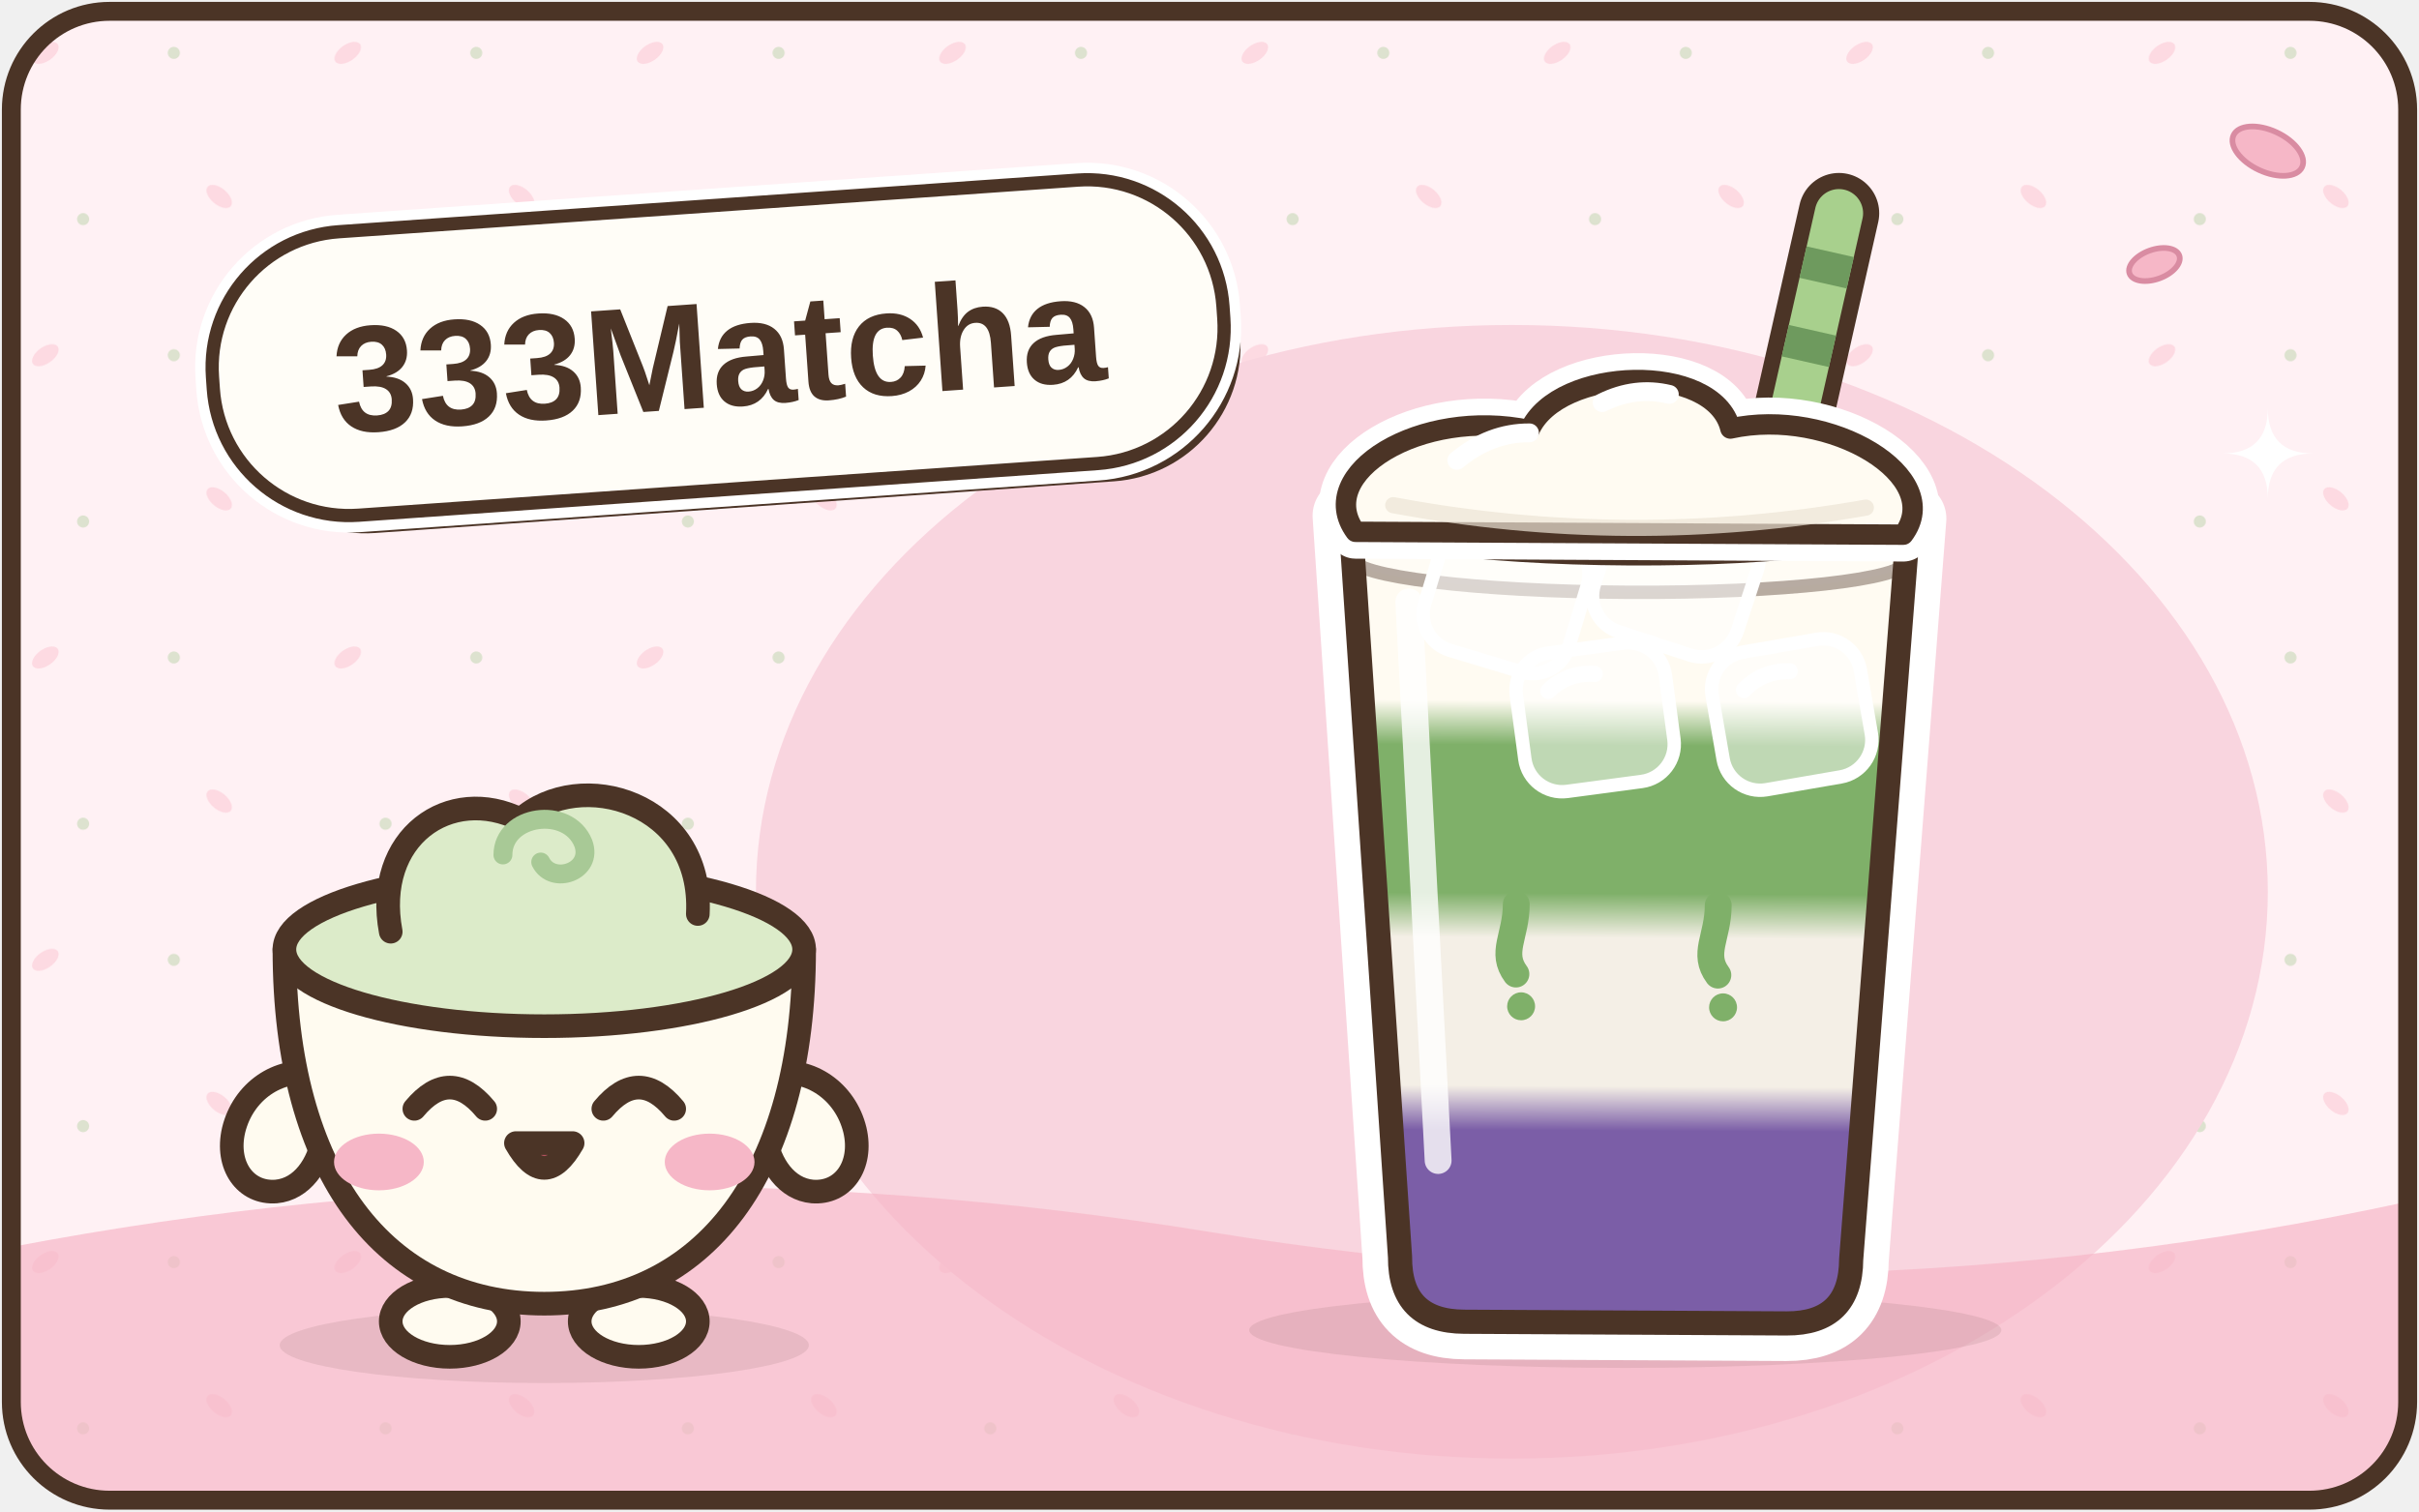
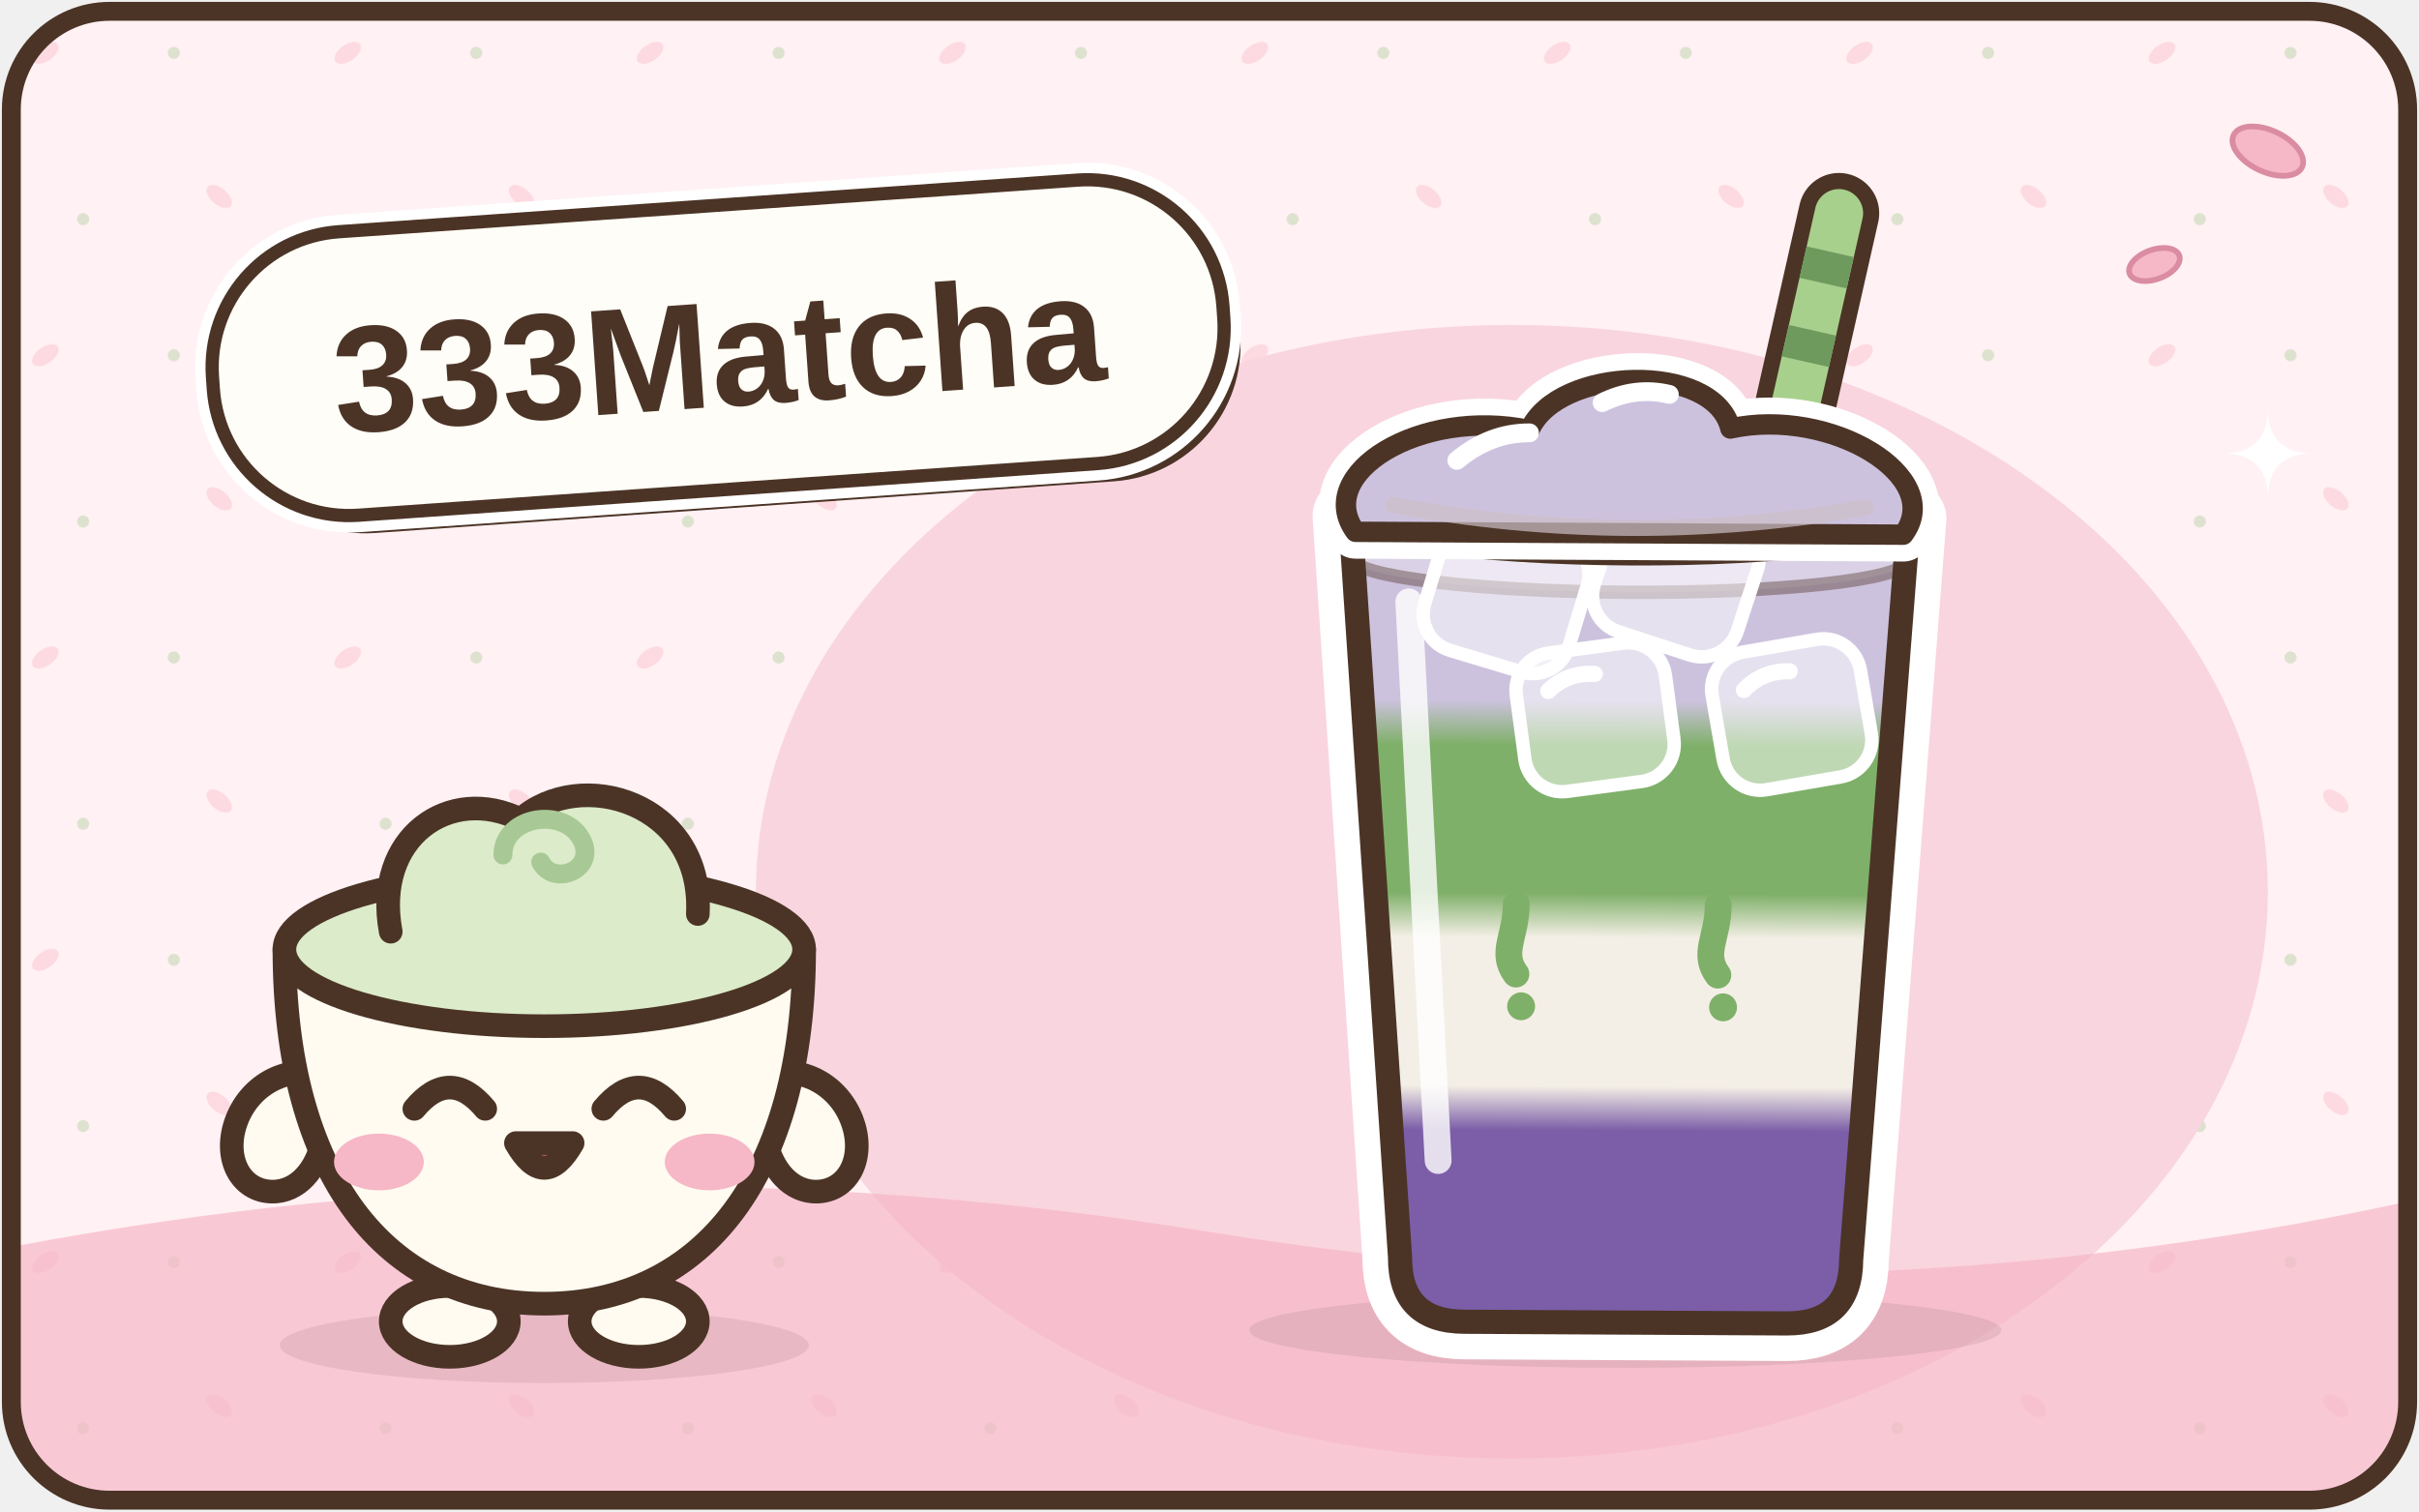
<svg xmlns="http://www.w3.org/2000/svg" viewBox="0 0 640 400" width="640" height="400" class="art-event" role="img" aria-label="333Matcha" font-family="'M PLUS Rounded 1c', ui-rounded, 'Hiragino Maru Gothic ProN', 'Arial Rounded MT Bold', Nunito, Arial, sans-serif">
  <defs>
    <pattern id="e1t7ys84p" width="80" height="80" patternUnits="userSpaceOnUse">
      <g fill="#F6A3B8" fill-opacity=".3">
        <ellipse cx="12" cy="14" rx="4" ry="2.2" transform="rotate(-35 12 14)" />
        <ellipse cx="58" cy="52" rx="4" ry="2.2" transform="rotate(40 58 52)" />
      </g>
      <g fill="#8CBF7A" fill-opacity=".3">
        <circle cx="46" cy="14" r="1.6" />
        <circle cx="22" cy="58" r="1.6" />
      </g>
    </pattern>
    <linearGradient id="e1t7ys84d0l" gradientUnits="userSpaceOnUse" x1="0" x2="0" y1="-142" y2="-4">
-       <stop offset="0%" stop-color="#FFFBF2" />
-       <stop offset="19%" stop-color="#FFFBF2" />
+       <stop offset="0%" stop-color="#CDC2DE" />
+       <stop offset="19%" stop-color="#CDC2DE" />
      <stop offset="25%" stop-color="#7FB069" />
      <stop offset="45%" stop-color="#7FB069" />
      <stop offset="51%" stop-color="#F4EFE6" />
      <stop offset="71%" stop-color="#F4EFE6" />
      <stop offset="77%" stop-color="#7B5EA7" />
      <stop offset="100%" stop-color="#7B5EA7" />
    </linearGradient>
    <clipPath id="e1t7ys84d0c">
      <path d="M-52 -150L-42 -12Q-42 0 -30 0L30 0Q42 0 42 -12L52 -150Z" />
    </clipPath>
  </defs>
  <rect x="3" y="3" width="634" height="394" rx="26" fill="#FFF1F4" class="art-bg" />
  <rect x="3" y="3" width="634" height="394" rx="26" fill="url(#e1t7ys84p)" />
  <ellipse cx="400" cy="236" rx="200" ry="150" fill="#F9D5DF" />
  <path d="M3 330Q160 300 320 326 T 637 318L637 371Q637 397 611 397L29 397Q3 397 3 371Z" fill="#F6B7C7" opacity="0.7" />
  <ellipse cx="430" cy="352" rx="99.5" ry="10" fill="#4B3426" opacity="0.1" />
  <g transform="translate(430 350) rotate(0.3) scale(1.421)">
    <path d="M-52 -150L-42 -12Q-42 0 -30 0L30 0Q42 0 42 -12L52 -150Z" fill="#FFFFFF" stroke="#FFFFFF" stroke-width="14" stroke-linejoin="round" />
    <path d="M-52 -150L-42 -12Q-42 0 -30 0L30 0Q42 0 42 -12L52 -150Z" fill="#EEF7F3" fill-opacity="0.9" />
    <path d="M-3 -18L38.7 -206.8" fill="none" stroke="#4B3426" stroke-width="15" stroke-linecap="round" stroke-linejoin="round" />
    <path d="M-3 -18L38.7 -206.8" fill="none" stroke="#A8D08D" stroke-width="9" stroke-linecap="round" stroke-linejoin="round" />
    <path d="M-3 -18L38.7 -206.8" fill="none" stroke="#6E9A5E" stroke-width="9" stroke-linecap="butt" stroke-linejoin="round" stroke-dasharray="6 9" />
    <g clip-path="url(#e1t7ys84d0c)">
      <rect x="-80" y="-142" width="160" height="142" fill="url(#e1t7ys84d0l)" />
      <path d="M-20.7 -77.8 c 0 6 -3 9 0 13" fill="none" stroke="#7FB069" stroke-width="5" stroke-linecap="round" stroke-linejoin="round" />
      <circle cx="-19.7" cy="-58.8" r="2.6" fill="#7FB069" />
      <path d="M16.9 -77.8 c 0 6 -3 9 0 13" fill="none" stroke="#7FB069" stroke-width="5" stroke-linecap="round" stroke-linejoin="round" />
      <circle cx="17.9" cy="-58.8" r="2.6" fill="#7FB069" />
-       <ellipse cx="0" cy="-142" rx="51.5" ry="6" fill="#FFFCF5" stroke="#4B3426" stroke-width="2.5" stroke-opacity="0.4" />
+       <ellipse cx="0" cy="-142" rx="51.5" ry="6" fill="#DAD1E6" stroke="#4B3426" stroke-width="2.5" stroke-opacity="0.4" />
      <rect x="-36.9" y="-148.5" width="28" height="26" rx="7" transform="rotate(16.5 -22.9 -135.5)" fill="#FFFFFF" fill-opacity="0.5" stroke="#FFFFFF" stroke-width="2.5" stroke-opacity="1" />
      <path d="M-30.9 -141.5 q 4 -3 9 -2" transform="rotate(16.5 -22.9 -135.5)" fill="none" stroke="#FFFFFF" stroke-width="3" stroke-linecap="round" stroke-linejoin="round" />
      <rect x="-20.2" y="-125.7" width="28" height="26" rx="7" transform="rotate(-7.9 -6.2 -112.7)" fill="#FFFFFF" fill-opacity="0.5" stroke="#FFFFFF" stroke-width="2.5" stroke-opacity="1" />
      <path d="M-14.2 -118.7 q 4 -3 9 -2" transform="rotate(-7.9 -6.2 -112.7)" fill="none" stroke="#FFFFFF" stroke-width="3" stroke-linecap="round" stroke-linejoin="round" />
      <rect x="-5.3" y="-151.9" width="28" height="26" rx="7" transform="rotate(17.8 8.7 -138.9)" fill="#FFFFFF" fill-opacity="0.5" stroke="#FFFFFF" stroke-width="2.5" stroke-opacity="1" />
      <path d="M0.7 -144.9 q 4 -3 9 -2" transform="rotate(17.8 8.7 -138.9)" fill="none" stroke="#FFFFFF" stroke-width="3" stroke-linecap="round" stroke-linejoin="round" />
      <rect x="16.4" y="-126.4" width="28" height="26" rx="7" transform="rotate(-10.1 30.4 -113.4)" fill="#FFFFFF" fill-opacity="0.5" stroke="#FFFFFF" stroke-width="2.5" stroke-opacity="1" />
      <path d="M22.4 -119.4 q 4 -3 9 -2" transform="rotate(-10.1 30.4 -113.4)" fill="none" stroke="#FFFFFF" stroke-width="3" stroke-linecap="round" stroke-linejoin="round" />
    </g>
    <path d="M-35 -30L-41 -134" fill="none" stroke="#FFFFFF" stroke-width="5" stroke-linecap="round" stroke-linejoin="round" opacity="0.8" />
    <path d="M-52 -150L-42 -12Q-42 0 -30 0L30 0Q42 0 42 -12L52 -150" fill="none" stroke="#4B3426" stroke-width="4.5" stroke-linecap="round" stroke-linejoin="round" />
    <ellipse cx="0" cy="-150" rx="52" ry="7" fill="none" stroke="#4B3426" stroke-width="4" />
    <path d="M-51 -147C-59 -157.8 -39 -170.3 -18.7 -166.1C-13.5 -178.1 15.6 -179.1 18.7 -166.6C37.4 -170.8 59 -157.8 51 -147Z" fill="#FFFFFF" stroke="#FFFFFF" stroke-width="10" stroke-linejoin="round" />
-     <path d="M-51 -147C-59 -157.8 -39 -170.3 -18.7 -166.1C-13.5 -178.1 15.6 -179.1 18.7 -166.6C37.4 -170.8 59 -157.8 51 -147Z" fill="#FFFBF2" stroke="#4B3426" stroke-width="3.8" stroke-linejoin="round" />
-     <path d="M-44 -152Q0 -144 44 -152" fill="none" stroke="#ECE4D5" stroke-width="3" stroke-linecap="round" stroke-linejoin="round" opacity="0.7" />
+     <path d="M-51 -147C-59 -157.8 -39 -170.3 -18.7 -166.1C-13.5 -178.1 15.6 -179.1 18.7 -166.6C37.4 -170.8 59 -157.8 51 -147Z" fill="#CDC2DE" stroke="#4B3426" stroke-width="3.8" stroke-linejoin="round" />
+     <path d="M-44 -152Q0 -144 44 -152" fill="none" stroke="#CCBFC8" stroke-width="3" stroke-linecap="round" stroke-linejoin="round" opacity="0.7" />
    <path d="M-32.2 -160.4 q 6.2 -5.2 13.5 -5.2M-5.2 -171.3 q 6.2 -3.1 12.5 -1.6" fill="none" stroke="#FFFFFF" stroke-width="3.5" stroke-linecap="round" stroke-linejoin="round" />
  </g>
  <ellipse cx="144" cy="356" rx="70" ry="10" fill="#4B3426" opacity="0.1" />
  <g transform="translate(44 170) scale(3.125)">
    <path class="m-o m-c m-arm-l" stroke="#4B3426" stroke-width="2" stroke-linejoin="round" stroke-linecap="round" fill="#FFFBF0" d="M12.5 36.5c-3-.5-6 1.5-6.8 4.8-.7 3 1 5.4 3.6 5.2 2.2-.2 3.6-2.3 4-4.6" />
    <path class="m-o m-c m-arm-r" stroke="#4B3426" stroke-width="2" stroke-linejoin="round" stroke-linecap="round" fill="#FFFBF0" d="M51.5 36.5c3-.5 6 1.5 6.8 4.8.7 3-1 5.4-3.6 5.2-2.2-.2-3.6-2.3-4-4.6" />
    <g class="m-feet">
      <ellipse class="m-o m-c m-foot-l" stroke="#4B3426" stroke-width="2" stroke-linejoin="round" stroke-linecap="round" fill="#FFFBF0" cx="24" cy="57.5" rx="5" ry="3" />
      <ellipse class="m-o m-c m-foot-r" stroke="#4B3426" stroke-width="2" stroke-linejoin="round" stroke-linecap="round" fill="#FFFBF0" cx="40" cy="57.5" rx="5" ry="3" />
    </g>
    <path class="m-o m-c m-cup" stroke="#4B3426" stroke-width="2" stroke-linejoin="round" stroke-linecap="round" fill="#FFFBF0" d="M10 26c0 19 8.5 30 22 30s22-11 22-30z" />
    <g class="m-foamg">
      <ellipse class="m-o m-f" stroke="#4B3426" stroke-width="2" stroke-linejoin="round" stroke-linecap="round" fill="#DCEBC9" cx="32" cy="26" rx="22" ry="6.5" />
      <path class="m-o m-f" stroke="#4B3426" stroke-width="2" stroke-linejoin="round" stroke-linecap="round" fill="#DCEBC9" d="M19 24.5c-1.5-8 5-12.5 11-9.5 5-4.5 15.5-1.5 15 8" />
      <path class="m-s" fill="none" stroke="#A8C996" stroke-width="1.6" stroke-linecap="round" d="M28.5 18c0-3.4 5.5-4.2 6.8-1 .9 2.4-2.6 3.6-3.6 1.6" />
    </g>
    <g class="m-look">
      <g class="m-eyes">
        <path class="m-l" fill="none" stroke="#4B3426" stroke-width="2" stroke-linecap="round" stroke-linejoin="round" d="M21 39.5q3-3.6 6 0M37 39.5q3-3.6 6 0" />
      </g>
    </g>
    <ellipse class="m-blush" fill="#F6B7C7" cx="18" cy="44" rx="3.8" ry="2.4" />
    <ellipse class="m-blush" fill="#F6B7C7" cx="46" cy="44" rx="3.8" ry="2.4" />
    <path class="m-o m-in m-mouth" stroke="#4B3426" stroke-width="2" stroke-linejoin="round" stroke-linecap="round" fill="#B4535F" d="M29.6 42.4q2.4 4.2 4.8 0z" />
  </g>
  <ellipse cx="600" cy="40" rx="10" ry="5.5" transform="rotate(25 600 40)" fill="#F6B7C7" stroke="#D98CA2" stroke-width="1.5" />
  <ellipse cx="570" cy="70" rx="7" ry="3.9" transform="rotate(-20 570 70)" fill="#F6B7C7" stroke="#D98CA2" stroke-width="1.5" />
  <ellipse cx="250" cy="120" rx="6" ry="3.3" transform="rotate(40 250 120)" fill="#F6B7C7" stroke="#D98CA2" stroke-width="1.5" />
  <path d="M600 108Q600 120 612 120Q600 120 600 132Q600 120 588 120Q600 120 600 108Z" fill="#FFFFFF" />
  <path d="M256 51Q256 60 265 60Q256 60 256 69Q256 60 247 60Q256 60 256 51Z" fill="#FFFFFF" />
  <path d="M64 112Q64 120 72 120Q64 120 64 128Q64 120 56 120Q64 120 64 112Z" fill="#FFFFFF" />
  <g transform="rotate(-4 190 92)">
    <rect x="60" y="59.4" width="268" height="75.2" rx="36" fill="#4B3426" />
    <rect x="56" y="54.4" width="268" height="75.2" rx="36" fill="#FFFDF7" stroke="#FFFFFF" stroke-width="9" paint-order="stroke" />
    <rect x="56" y="54.4" width="268" height="75.2" rx="36" fill="none" stroke="#4B3426" stroke-width="3.5" />
    <text x="190" y="107.6" font-size="40" font-weight="800" text-anchor="middle" fill="#4B3426">333Matcha</text>
  </g>
  <rect x="3" y="3" width="634" height="394" rx="26" fill="none" stroke="#4B3426" stroke-width="5" />
</svg>
